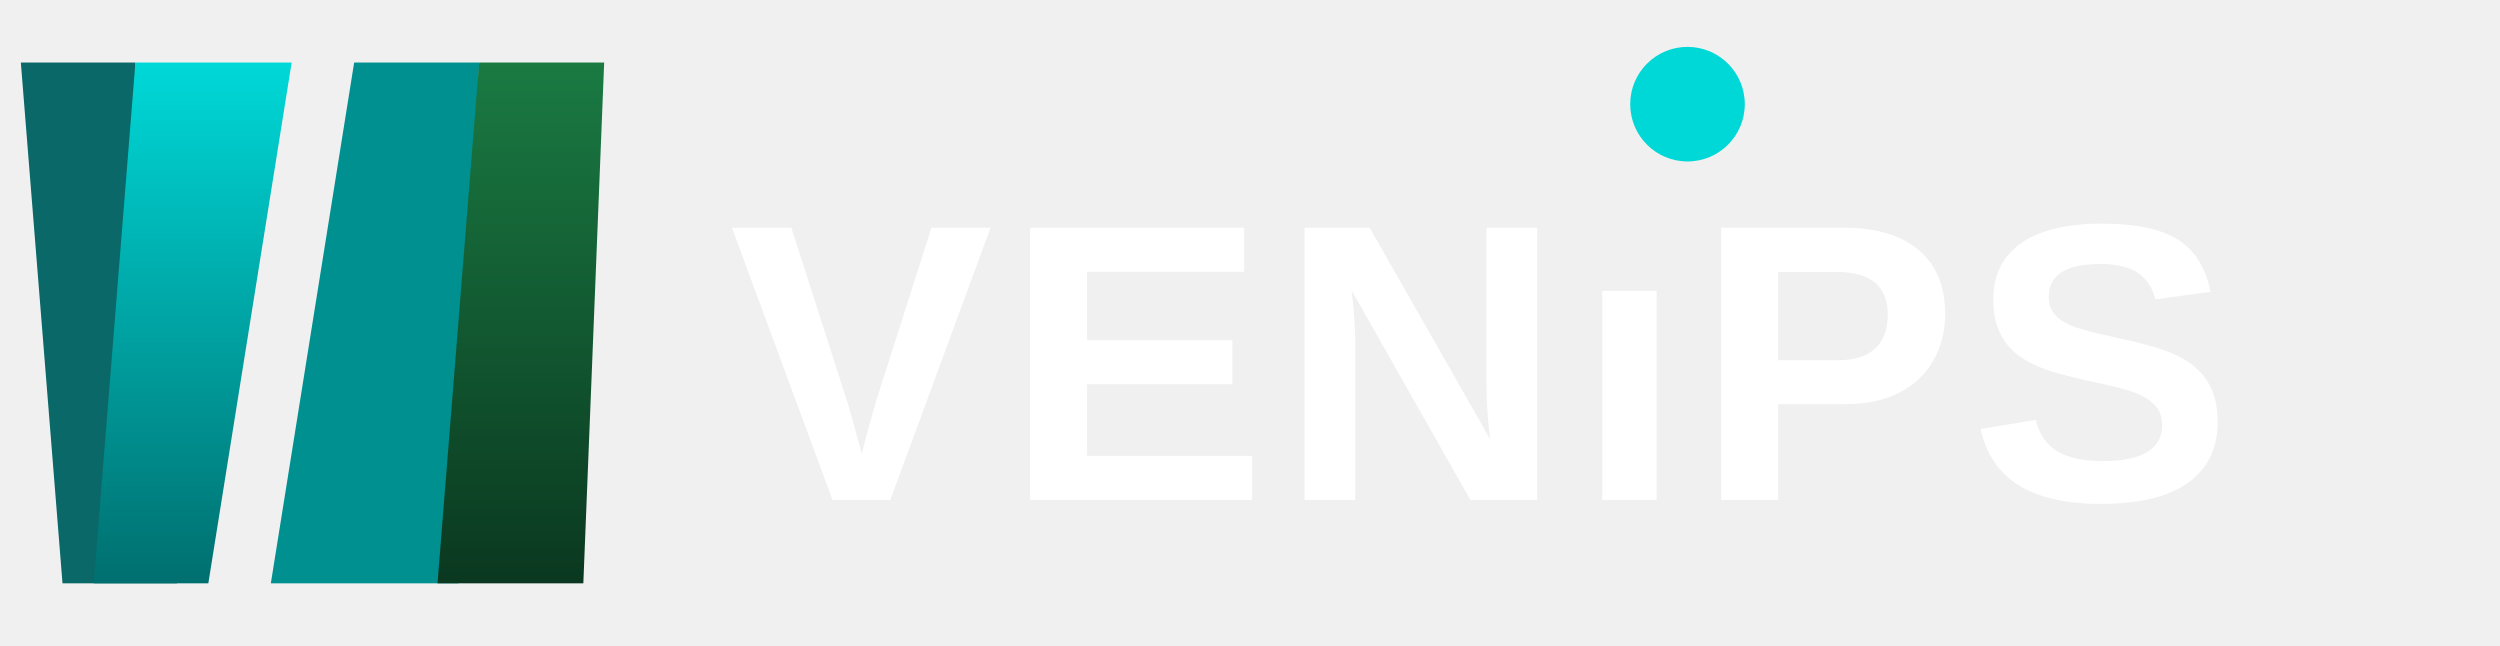
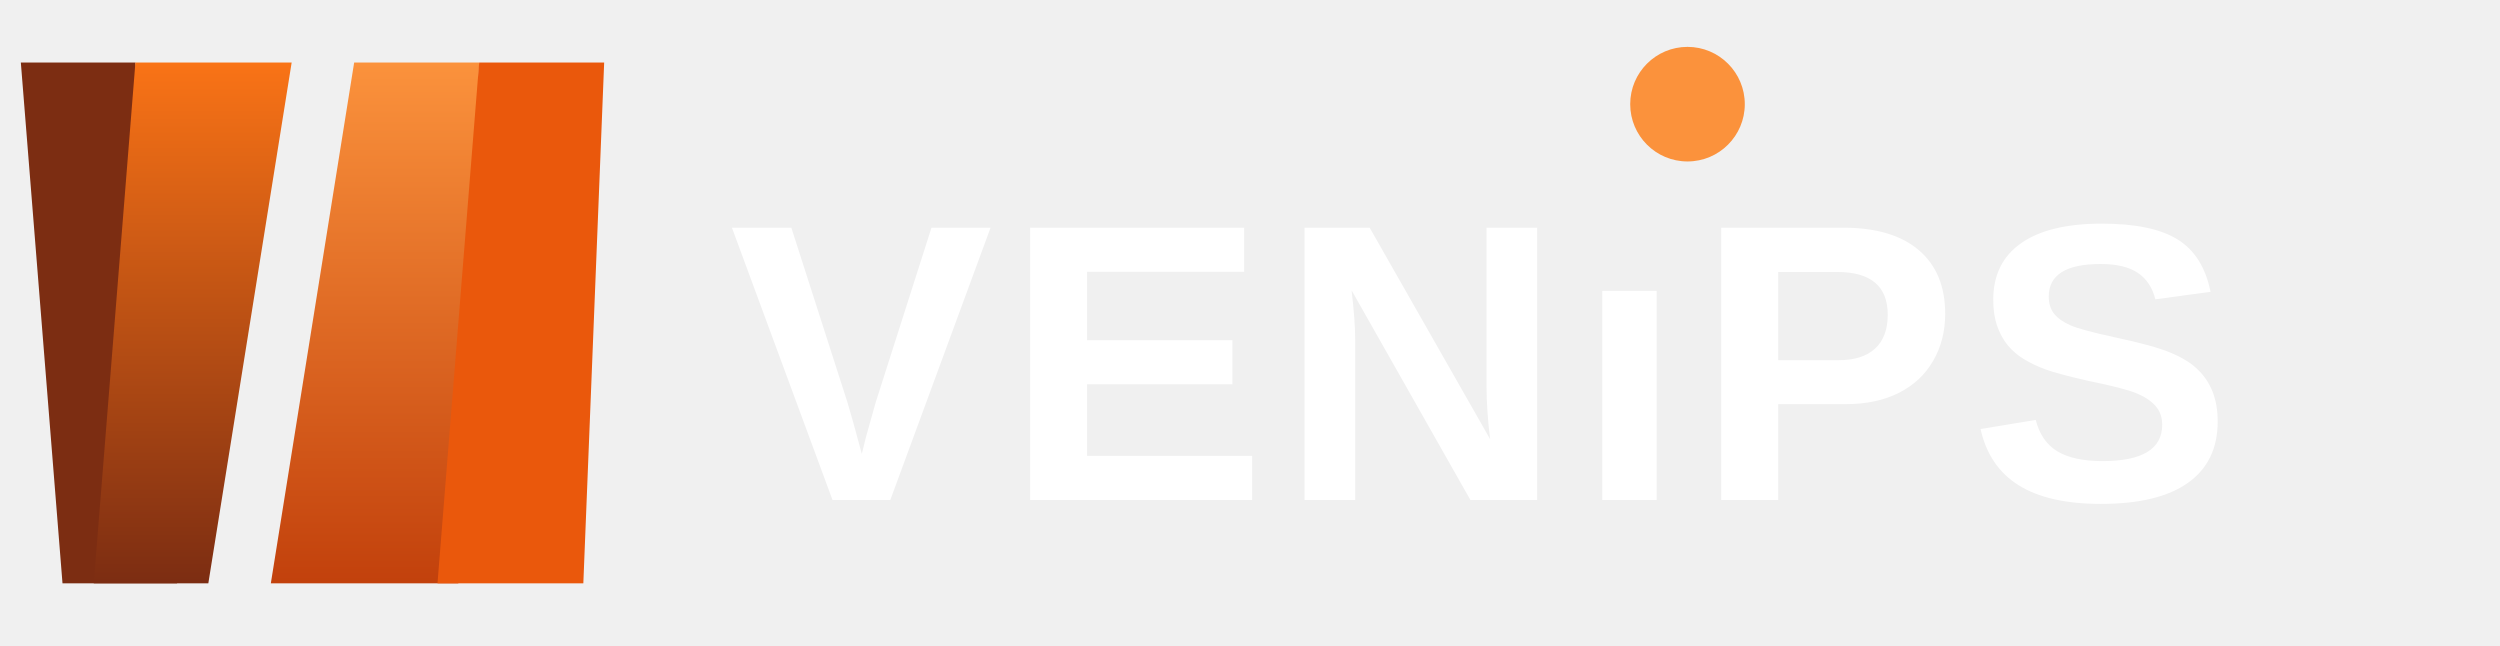
<svg xmlns="http://www.w3.org/2000/svg" viewBox="0 0 240 62">
  <defs>
-     <linearGradient id="tealGrad" x1="0%" y1="0%" x2="0%" y2="100%">
-       <stop offset="0%" stop-color="#00D8D8" />
-       <stop offset="100%" stop-color="#006F6F" />
+     <linearGradient id="orangeGrad" x1="0%" y1="0%" x2="0%" y2="100%">
+       <stop offset="0%" stop-color="#FB923C" />
+       <stop offset="100%" stop-color="#C2410C" />
    </linearGradient>
-     <linearGradient id="greenGrad" x1="0%" y1="0%" x2="0%" y2="100%">
-       <stop offset="0%" stop-color="#1A7A42" />
-       <stop offset="100%" stop-color="#0A3820" />
+     <linearGradient id="orangeDark" x1="0%" y1="0%" x2="0%" y2="100%">
+       <stop offset="0%" stop-color="#F97316" />
+       <stop offset="100%" stop-color="#7C2D12" />
    </linearGradient>
  </defs>
-   <polygon points="2,6 13,6 17,56 6,56" fill="#0A6868" />
-   <polygon points="13,6 28,6 20,56 9,56" fill="url(#tealGrad)" />
-   <polygon points="34,6 46,6 44,56 26,56" fill="#009090" />
-   <polygon points="46,6 58,6 56,56 42,56" fill="url(#greenGrad)" />
+   <polygon points="2,6 13,6 17,56 6,56" fill="#7C2D12" />
+   <polygon points="13,6 28,6 20,56 9,56" fill="url(#orangeDark)" />
+   <polygon points="34,6 46,6 44,56 26,56" fill="url(#orangeGrad)" />
+   <polygon points="46,6 58,6 56,56 42,56" fill="#EA580C" />
  <text x="70" y="48" font-family="'Arial Black', 'Arial Bold', Arial, sans-serif" font-size="38" font-weight="900" fill="white" letter-spacing="1">VENıPS</text>
-   <circle cx="162" cy="10" r="5.5" fill="#00D8D8" />
+   <circle cx="162" cy="10" r="5.5" fill="#FB923C" />
</svg>
